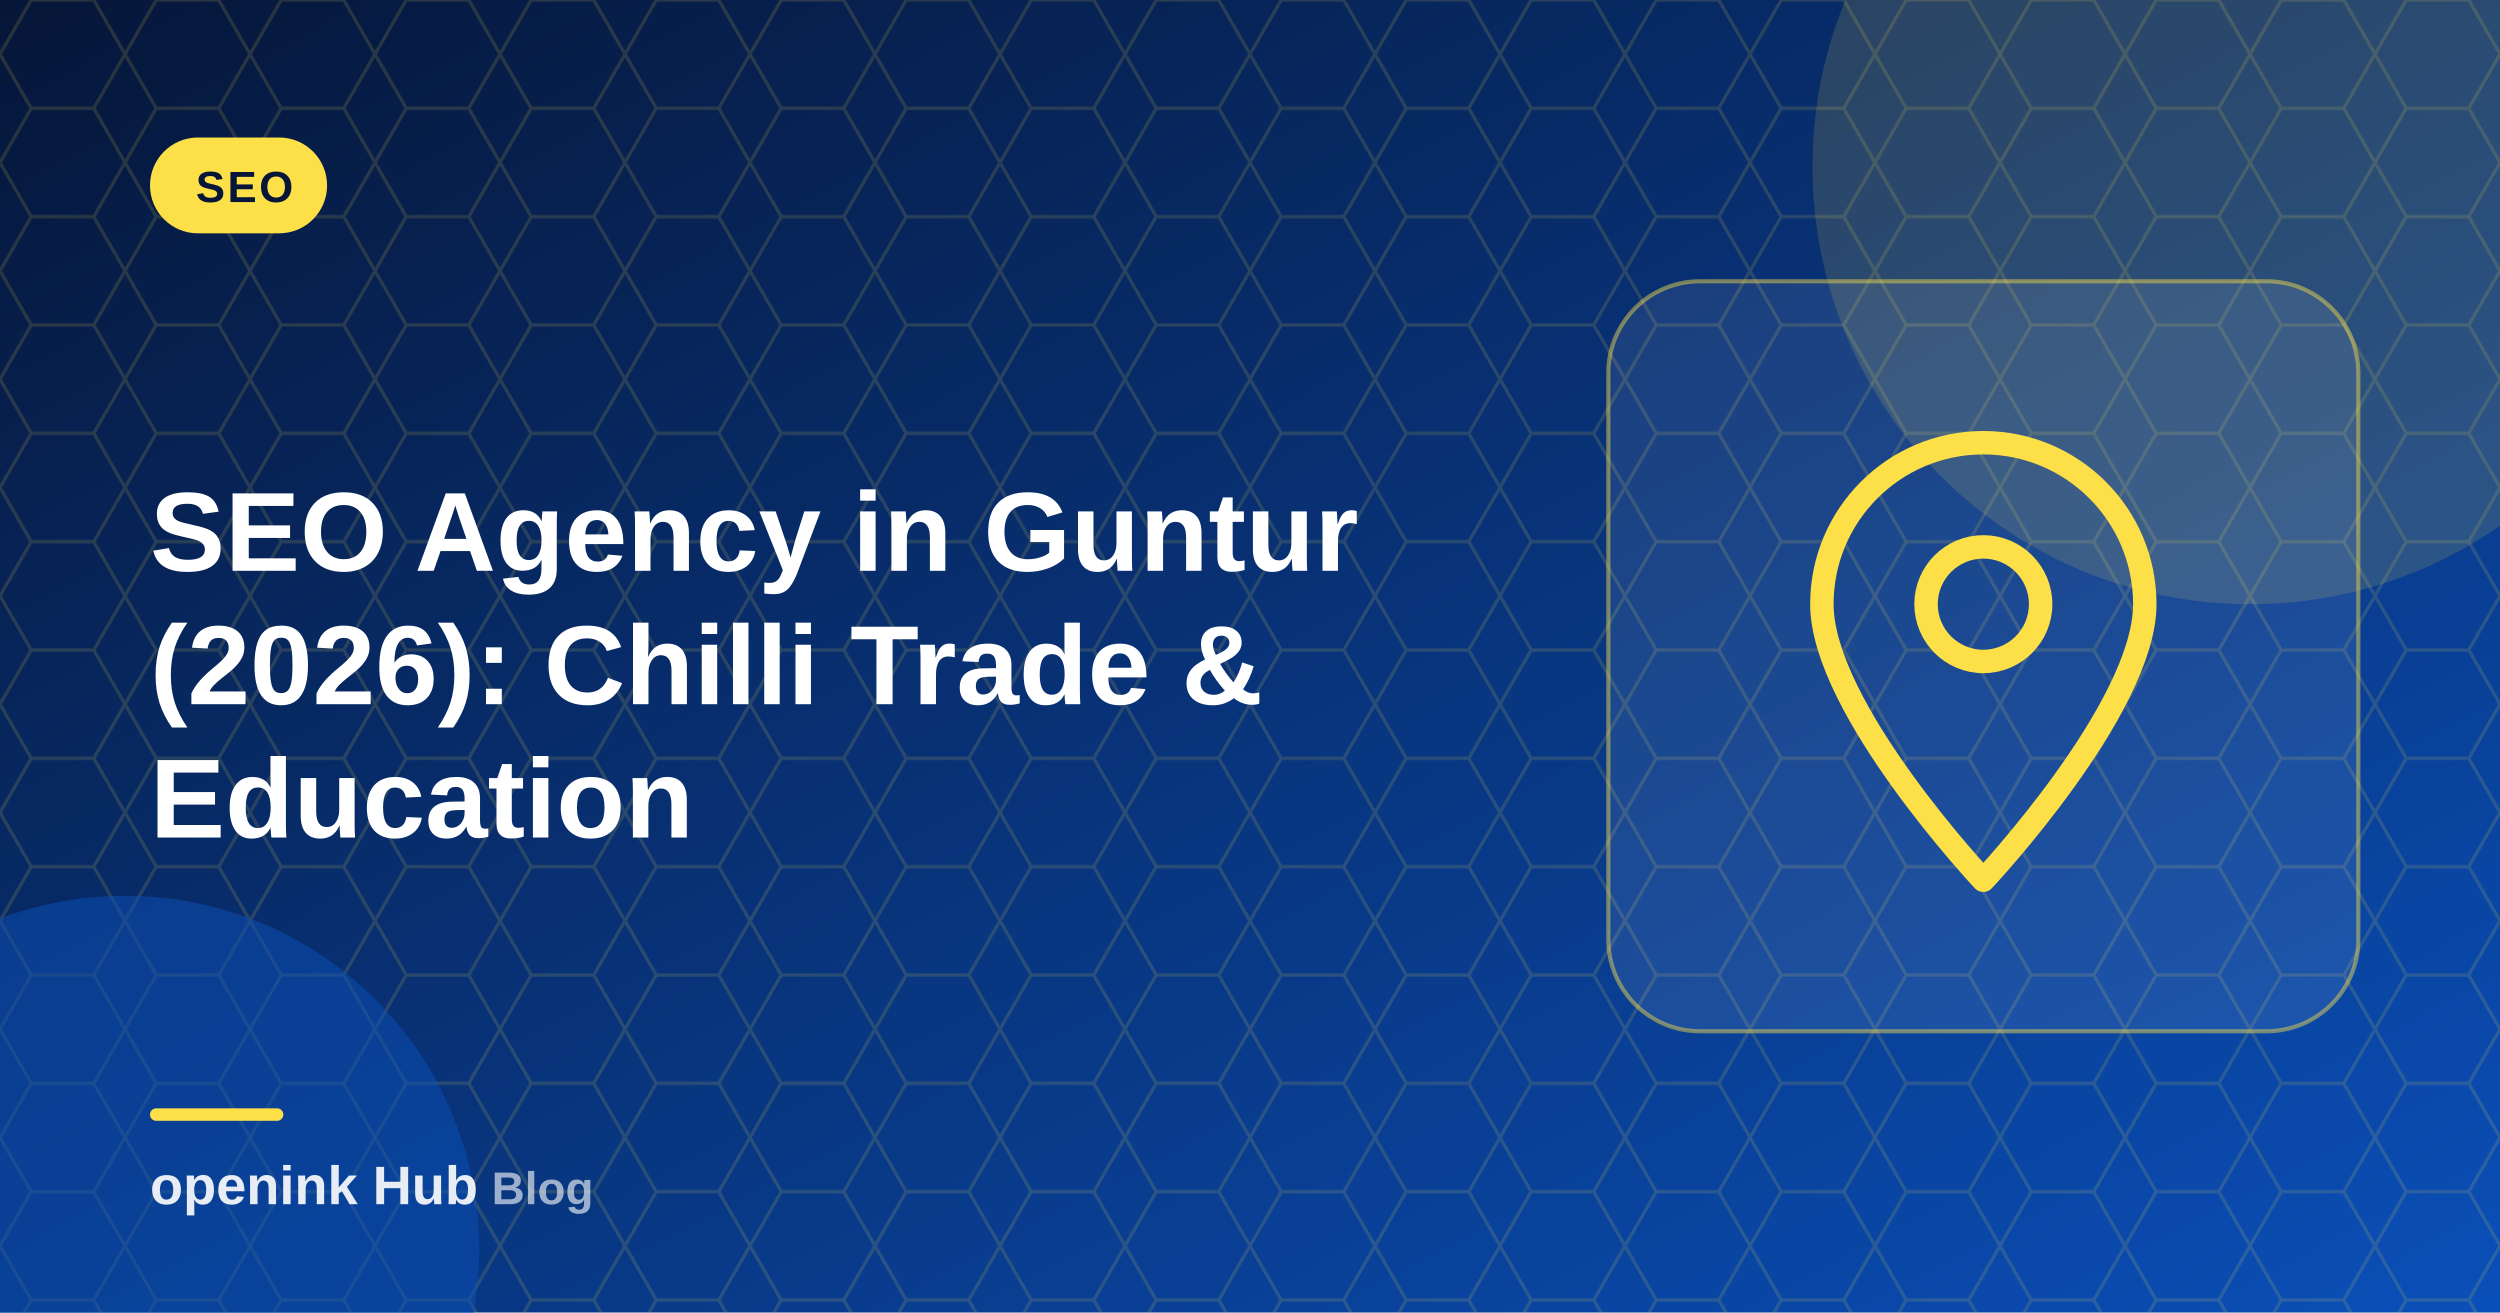
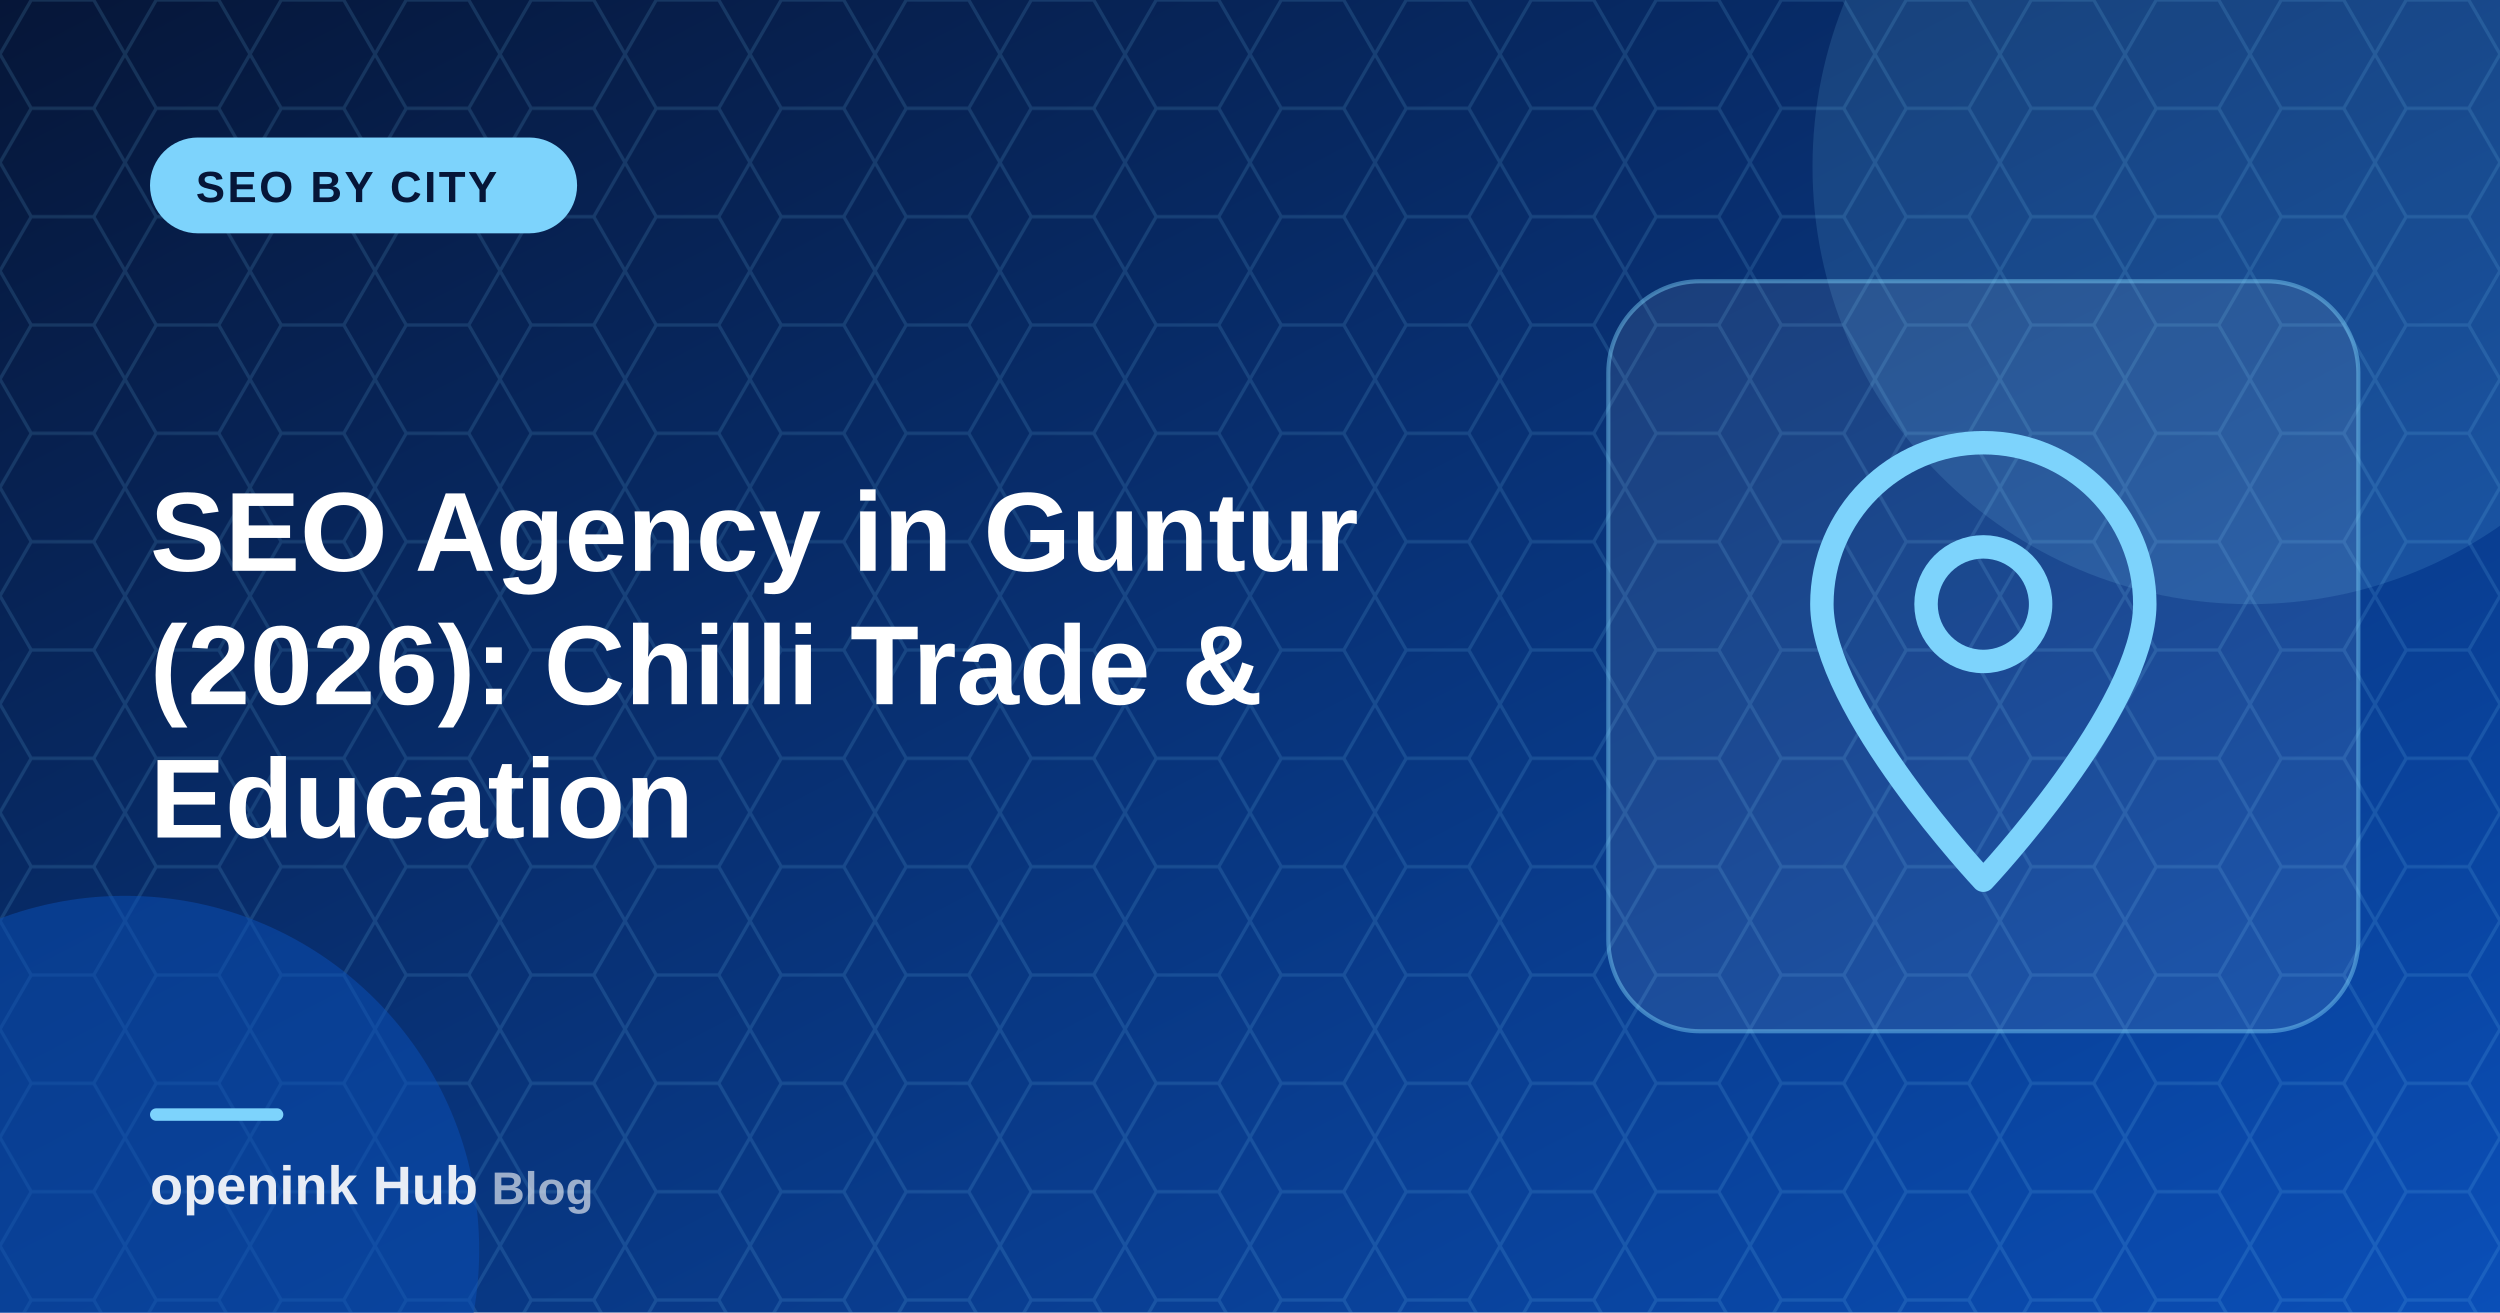
<svg xmlns="http://www.w3.org/2000/svg" width="1200" height="630" viewBox="0 0 1200 630" role="img" aria-label="SEO Agency in Guntur (2026): Chilli Trade &amp; Education">
  <defs>
    <linearGradient id="g" x1="0" y1="0" x2="1" y2="1">
      <stop offset="0" stop-color="#061638" />
      <stop offset="1" stop-color="#0a4fb8" />
    </linearGradient>
    <pattern id="p" width="60" height="52" patternUnits="userSpaceOnUse">
-       <path d="M15 0h30l15 26-15 26H15L0 26Z" fill="none" stroke="#fde047" stroke-width="1.6" />
+       <path d="M15 0h30l15 26-15 26H15L0 26Z" fill="none" stroke="#7dd3fc" stroke-width="1.6" />
    </pattern>
-     <style>.ic{fill:none;stroke:#fde047;stroke-width:9;stroke-linecap:round;stroke-linejoin:round}.ic .f{fill:#fde047;stroke:none}</style>
+     <style>.ic{fill:none;stroke:#7dd3fc;stroke-width:9;stroke-linecap:round;stroke-linejoin:round}.ic .f{fill:#7dd3fc;stroke:none}</style>
  </defs>
  <rect width="1200" height="630" fill="url(#g)" />
  <rect width="1200" height="630" fill="url(#p)" opacity=".14" />
-   <circle cx="1080" cy="80" r="210" fill="#fde047" opacity=".14" />
+   <circle cx="1080" cy="80" r="210" fill="#7dd3fc" opacity=".14" />
  <circle cx="60" cy="600" r="170" fill="#0a4fb8" opacity=".5" />
-   <rect x="772" y="135" width="360" height="360" rx="44" fill="#fff" fill-opacity=".08" stroke="#fde047" stroke-opacity=".45" stroke-width="2" />
+   <rect x="772" y="135" width="360" height="360" rx="44" fill="#fff" fill-opacity=".08" stroke="#7dd3fc" stroke-opacity=".45" stroke-width="2" />
  <g class="ic" transform="translate(827 190) scale(1.25)">
    <path d="M100 186S38 120 38 80a62 62 0 0 1 124 0c0 40-62 106-62 106Z" />
    <circle cx="100" cy="80" r="22" />
  </g>
-   <rect x="72" y="66" width="85" height="46" rx="23" fill="#fde047" />
-   <text x="94" y="97" fill="#061638" font-family="Segoe UI,Arial,sans-serif" font-size="21" font-weight="700" letter-spacing="1.2">SEO</text>
+   <rect x="72" y="66" width="205" height="46" rx="23" fill="#7dd3fc" />
+   <text x="94" y="97" fill="#061638" font-family="Segoe UI,Arial,sans-serif" font-size="21" font-weight="700" letter-spacing="1.2">SEO BY CITY</text>
  <text x="72" y="274" fill="#fff" font-family="Segoe UI,Arial,sans-serif" font-size="54" font-weight="800">SEO Agency in Guntur</text>
  <text x="72" y="338" fill="#fff" font-family="Segoe UI,Arial,sans-serif" font-size="54" font-weight="800">(2026): Chilli Trade &amp;</text>
  <text x="72" y="402" fill="#fff" font-family="Segoe UI,Arial,sans-serif" font-size="54" font-weight="800">Education</text>
-   <rect x="72" y="532" width="64" height="6" rx="3" fill="#fde047" />
+   <rect x="72" y="532" width="64" height="6" rx="3" fill="#7dd3fc" />
  <text x="72" y="578" fill="#fff" fill-opacity=".9" font-family="Segoe UI,Arial,sans-serif" font-size="26" font-weight="700">openink Hub</text>
  <text x="236" y="578" fill="#fff" fill-opacity=".6" font-family="Segoe UI,Arial,sans-serif" font-size="22" font-weight="600">Blog</text>
</svg>
